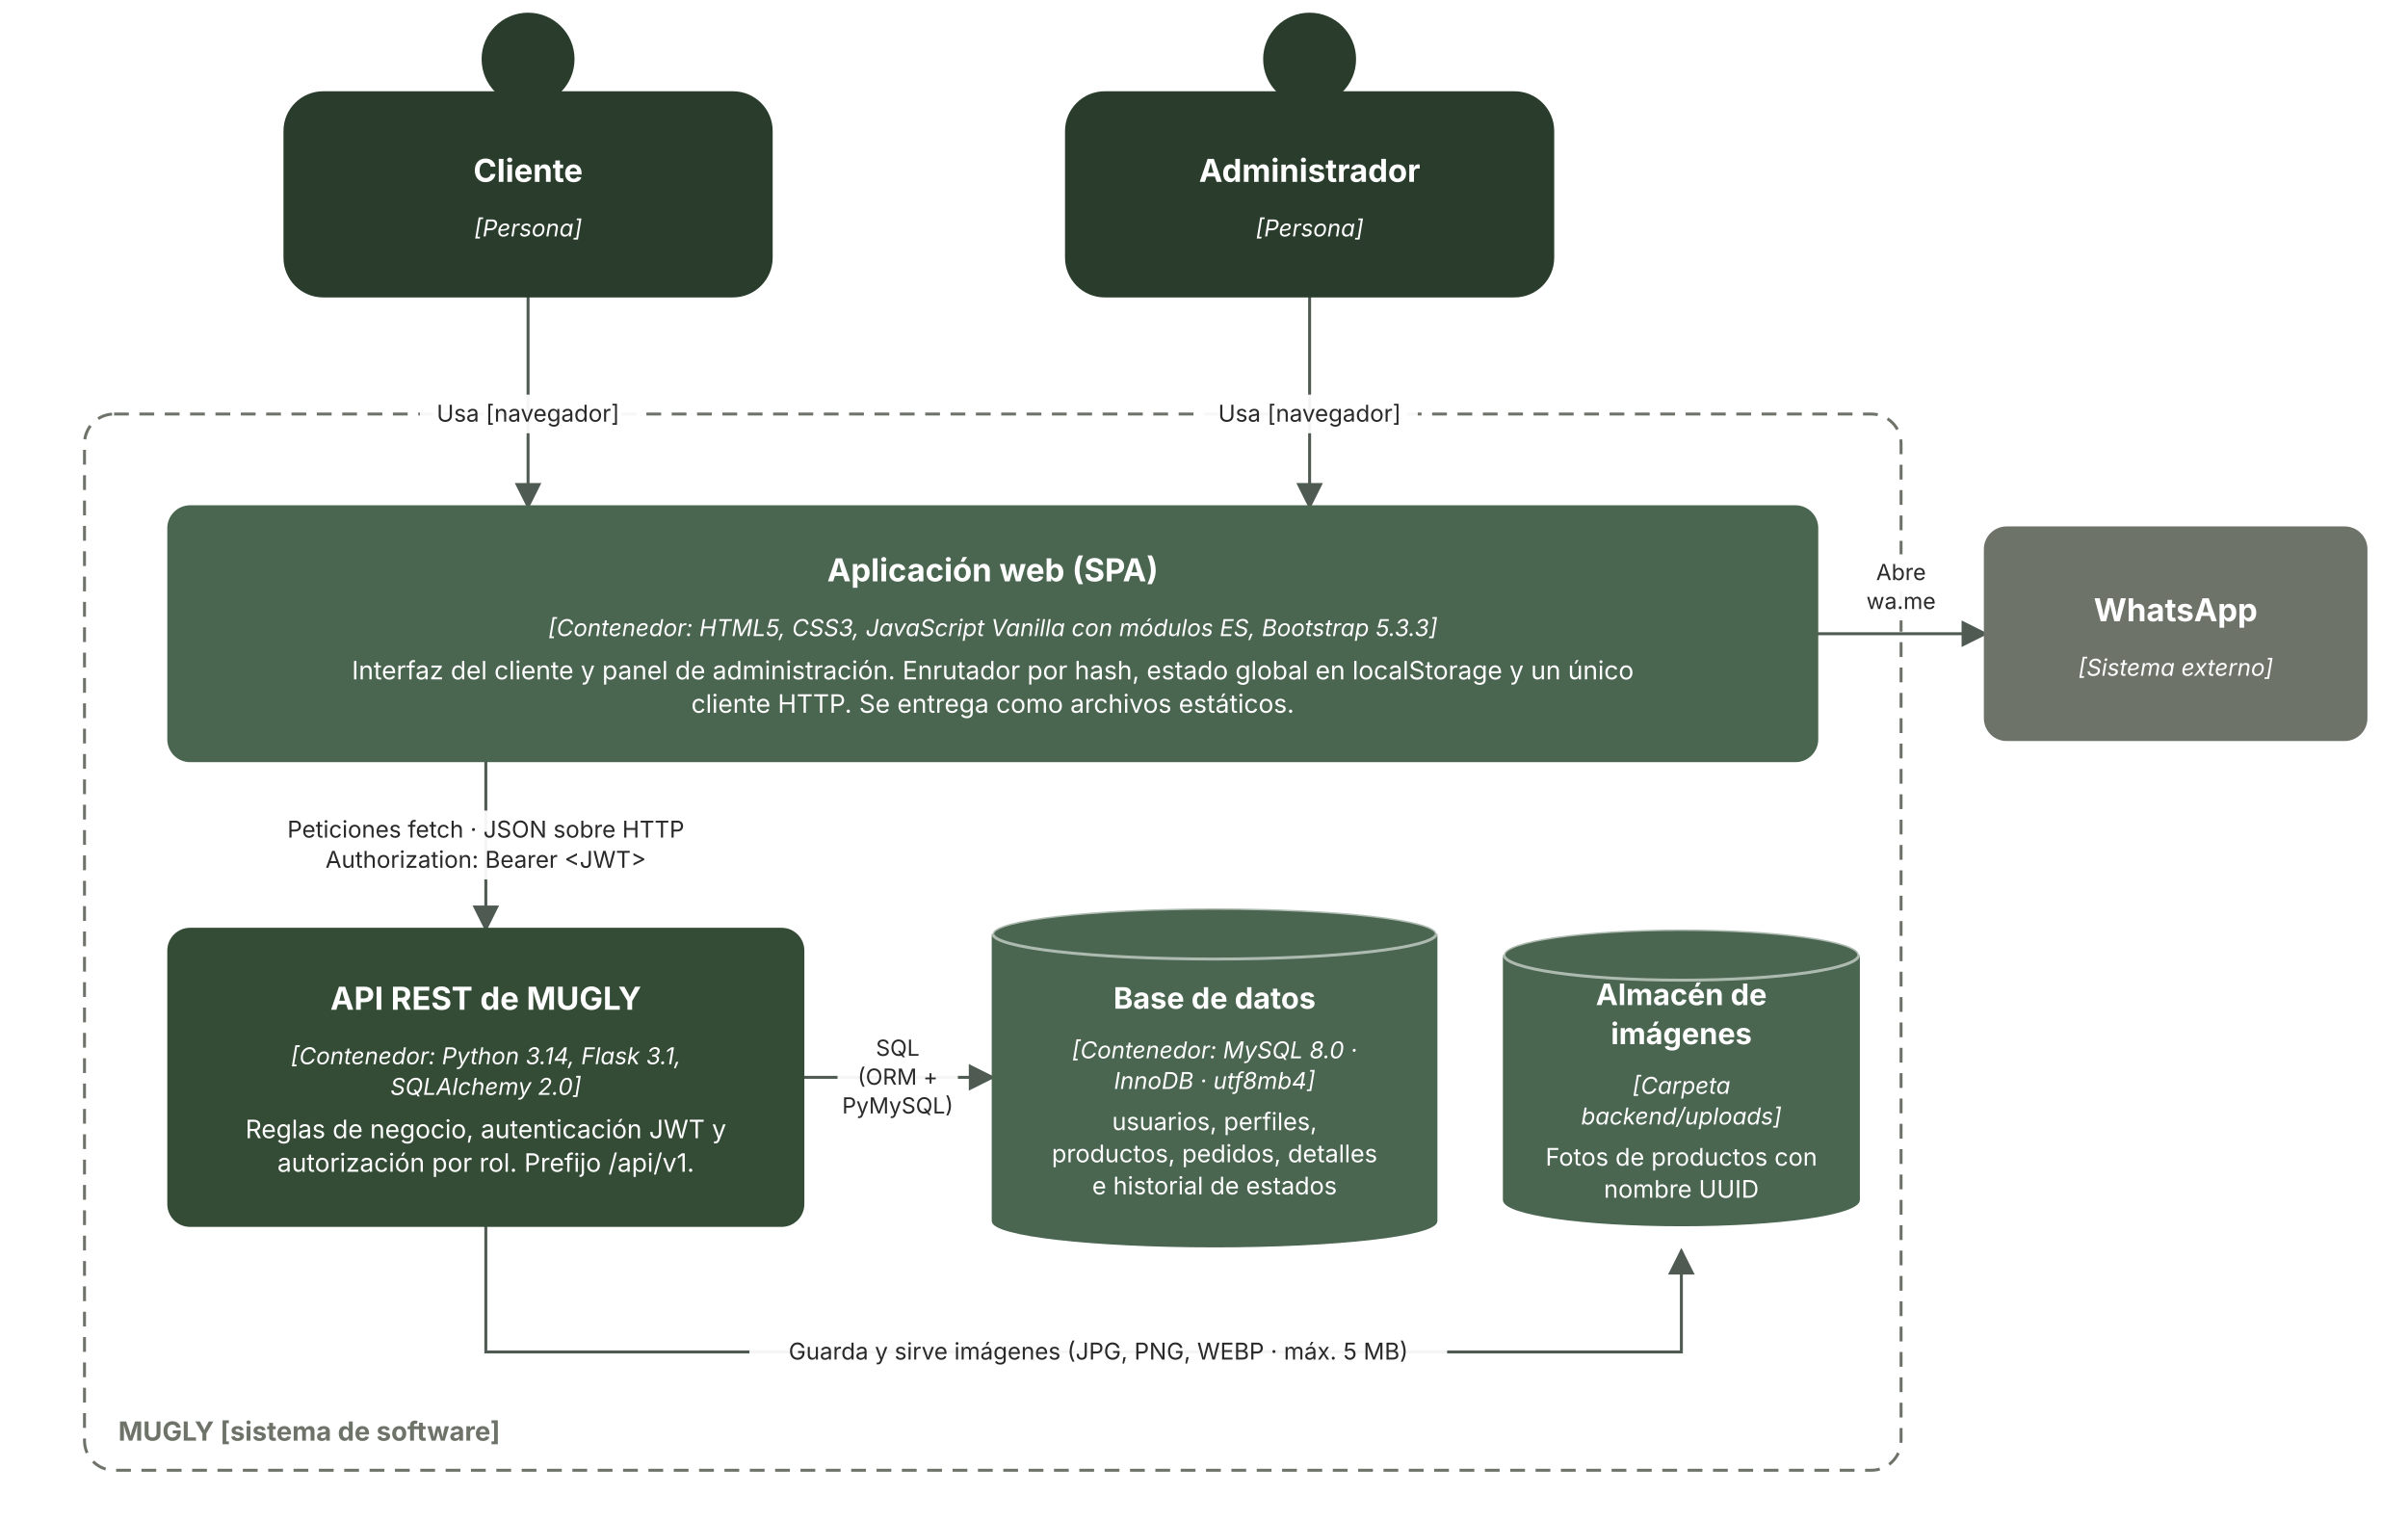
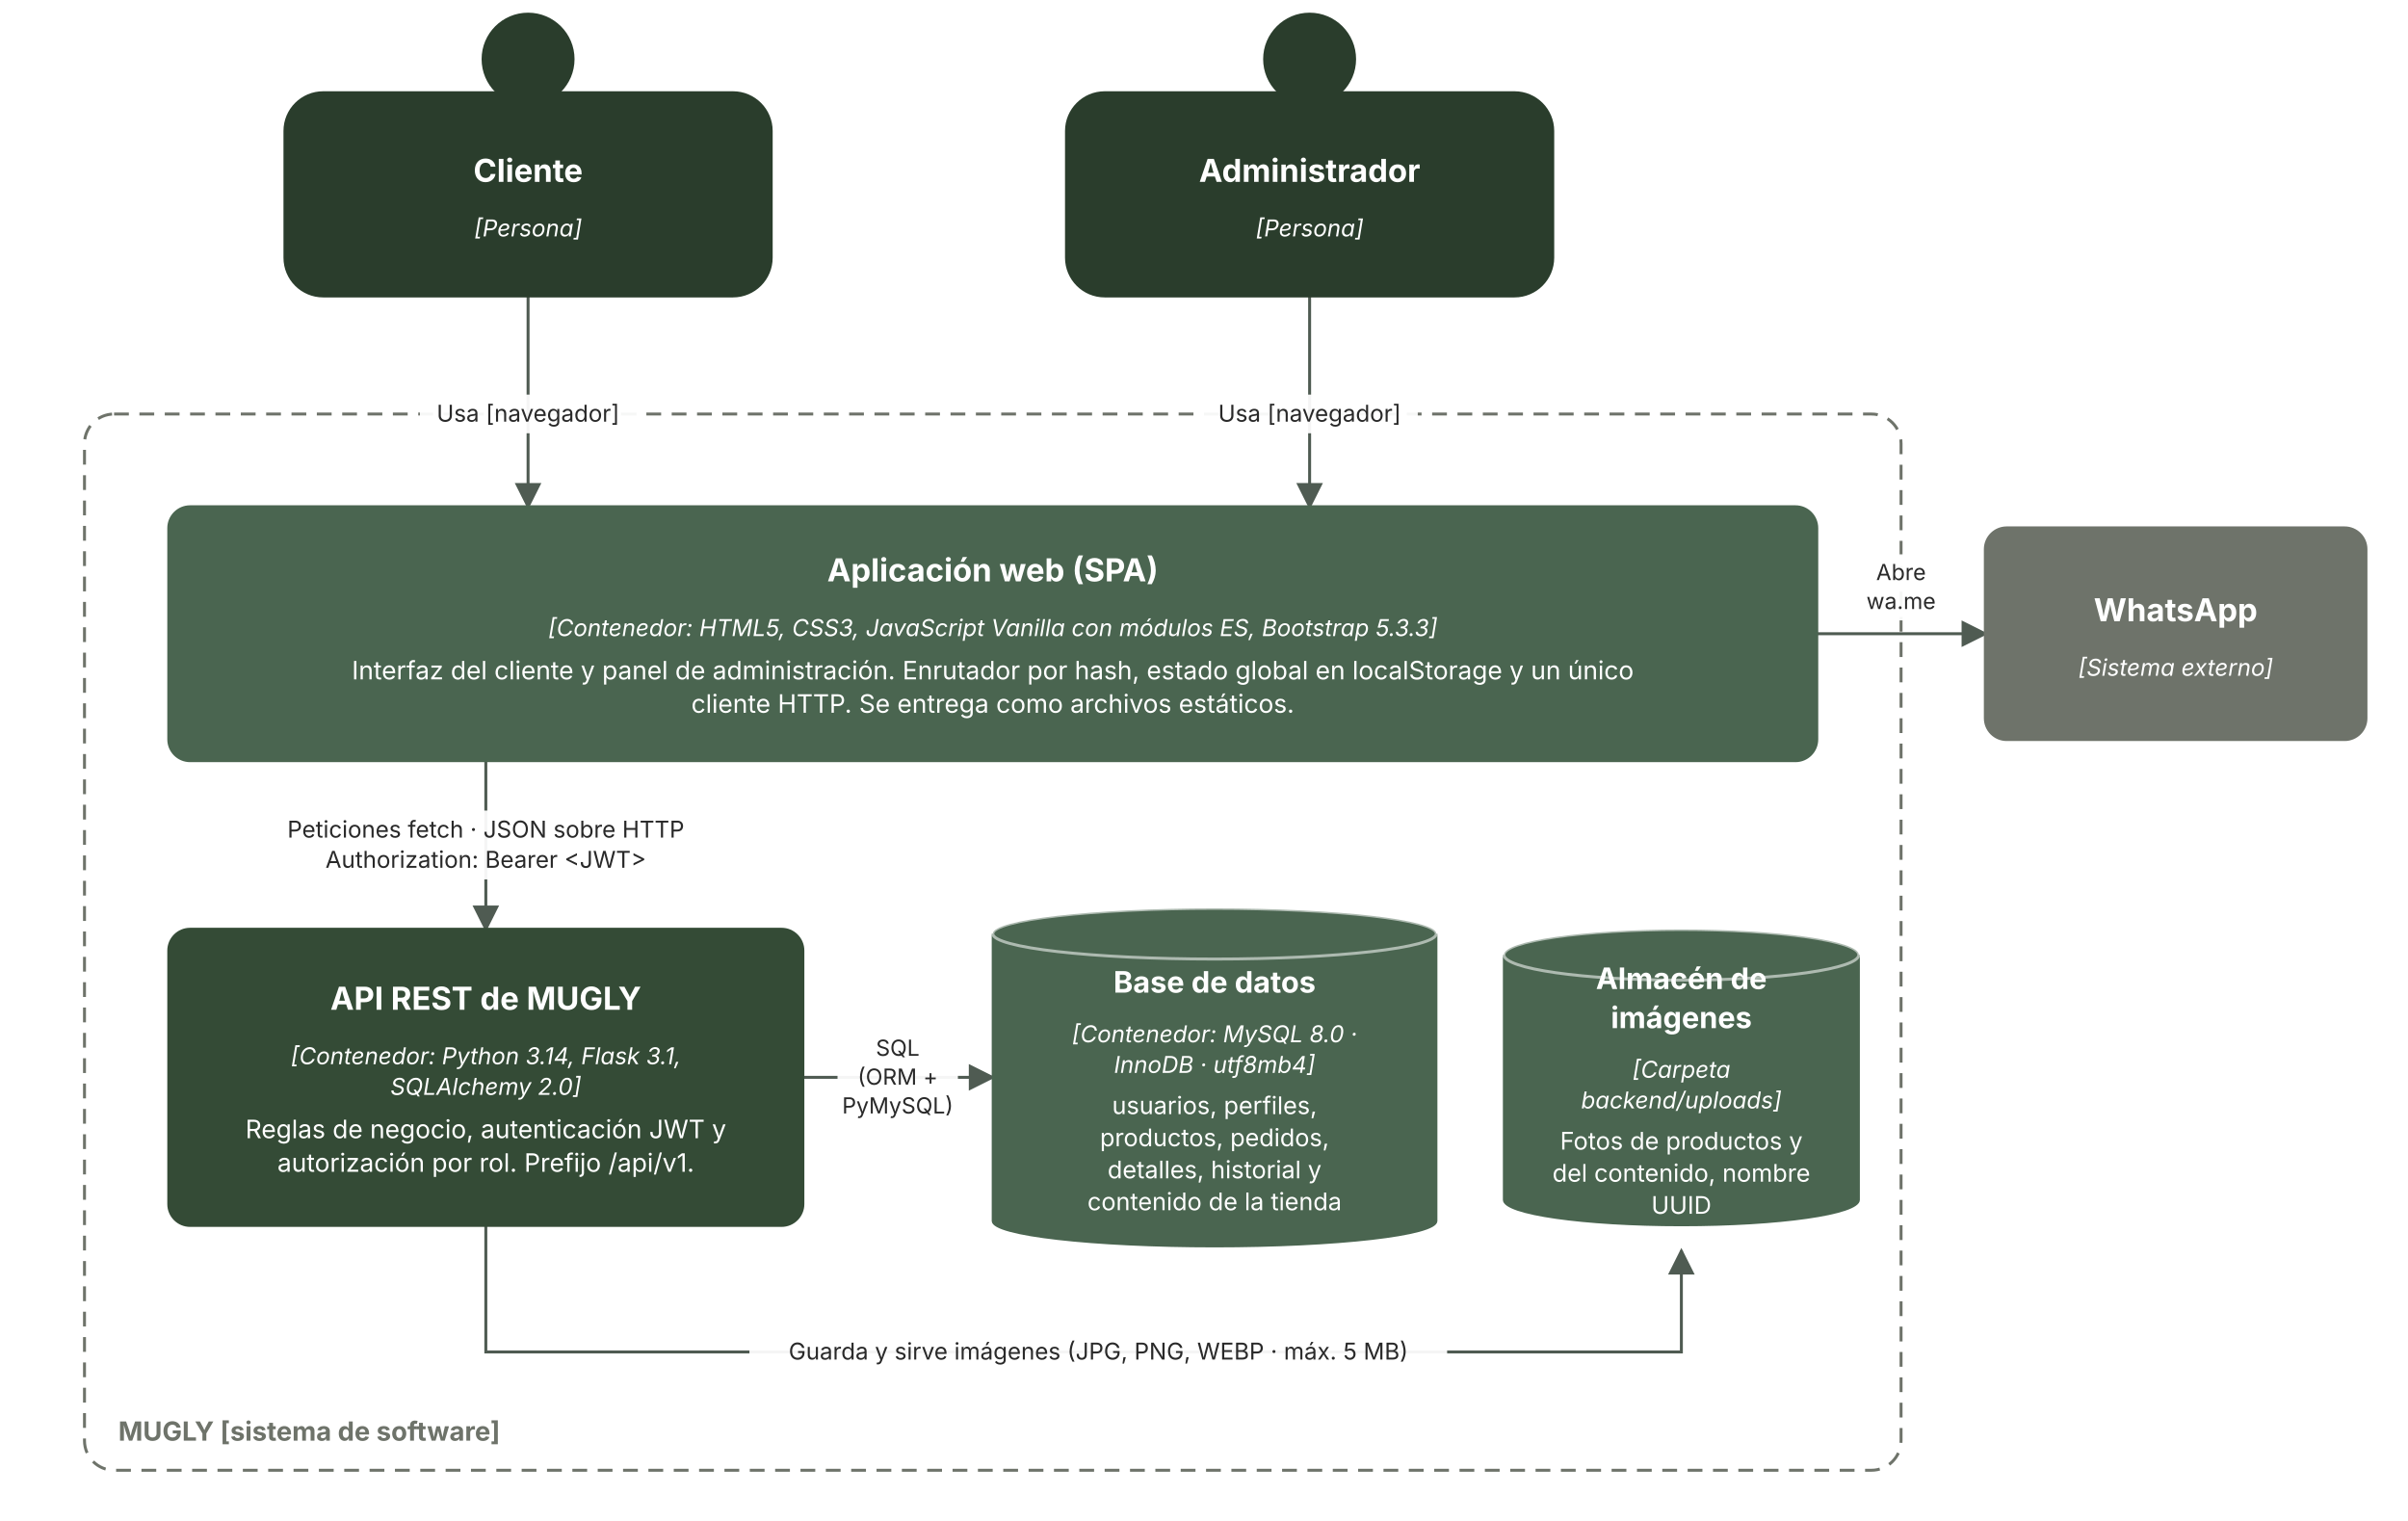
<svg xmlns="http://www.w3.org/2000/svg" viewBox="0 0 1140 720" role="img" aria-label="C4 nivel 2: diagrama de contenedores de MUGLY" font-family="Inter, 'Segoe UI', Roboto, Arial, sans-serif">
  <defs>
    <marker id="c4_contenedores-flecha" viewBox="0 0 10 10" refX="9" refY="5" markerWidth="9" markerHeight="9" orient="auto-start-reverse">
      <path d="M0,0 L10,5 L0,10 z" fill="#4F5B52" />
    </marker>
    <marker id="c4_contenedores-abierta" viewBox="0 0 10 10" refX="9" refY="5" markerWidth="10" markerHeight="10" orient="auto-start-reverse">
      <path d="M0,0 L10,5 L0,10" fill="none" stroke="#4F5B52" stroke-width="1.3" />
    </marker>
    <marker id="c4_contenedores-rombo" viewBox="0 0 16 10" refX="1" refY="5" markerWidth="16" markerHeight="10" orient="auto-start-reverse">
      <path d="M1,5 L8,1 L15,5 L8,9 z" fill="#4F5B52" />
    </marker>
  </defs>
  <rect width="1140" height="720" fill="#FFFFFF" />
  <rect x="40" y="196" width="860" height="500" rx="14" fill="none" stroke="#6E736A" stroke-width="1.4" stroke-dasharray="7 5" />
  <text x="56.0" y="682.0" font-family="Inter, 'Segoe UI', Roboto, Arial, sans-serif" font-size="12.5" font-weight="700" fill="#6E736A" text-anchor="start">MUGLY [sistema de software]</text>
  <path d="M250,140 L250,240" fill="none" stroke="#4F5B52" stroke-width="1.4" marker-end="url(#c4_contenedores-flecha)" />
  <path d="M620,140 L620,240" fill="none" stroke="#4F5B52" stroke-width="1.4" marker-end="url(#c4_contenedores-flecha)" />
  <path d="M230,360 L230,440" fill="none" stroke="#4F5B52" stroke-width="1.4" marker-end="url(#c4_contenedores-flecha)" />
  <path d="M380,510 L470,510" fill="none" stroke="#4F5B52" stroke-width="1.4" marker-end="url(#c4_contenedores-flecha)" />
  <path d="M230,580 L230,640 L796,640 L796,592" fill="none" stroke="#4F5B52" stroke-width="1.4" marker-end="url(#c4_contenedores-flecha)" />
  <path d="M860,300 L940,300" fill="none" stroke="#4F5B52" stroke-width="1.4" marker-end="url(#c4_contenedores-flecha)" />
  <circle cx="250" cy="28" r="22" fill="#2A3D2C" />
  <rect x="135.0" y="44" width="230" height="96" rx="18" fill="#2A3D2C" stroke="#2A3D2C" stroke-width="1.6" />
  <circle cx="620" cy="28" r="22" fill="#2A3D2C" />
  <rect x="505.0" y="44" width="230" height="96" rx="18" fill="#2A3D2C" stroke="#2A3D2C" stroke-width="1.6" />
  <rect x="80" y="240" width="780" height="120" rx="10" fill="#4A6550" stroke="#4A6550" stroke-width="1.6" />
  <rect x="80" y="440" width="300" height="140" rx="10" fill="#344B36" stroke="#344B36" stroke-width="1.6" />
  <path d="M470,442 a105.0,12 0 0,0 210,0 v136 a105.0,12 0 0,1 -210,0 z" fill="#4A6550" stroke="#4A6550" />
  <ellipse cx="575.0" cy="442" rx="105.0" ry="12" fill="#4A6550" stroke="#FFFFFF" stroke-opacity=".55" stroke-width="1.4" />
  <path d="M712,452 a84.0,12 0 0,0 168,0 v116 a84.0,12 0 0,1 -168,0 z" fill="#4A6550" stroke="#4A6550" />
  <ellipse cx="796.0" cy="452" rx="84.0" ry="12" fill="#4A6550" stroke="#FFFFFF" stroke-opacity=".55" stroke-width="1.4" />
  <rect x="940" y="250" width="180" height="100" rx="10" fill="#6E736A" stroke="#6E736A" stroke-width="1.6" />
  <text x="250.0" y="86.1" font-family="Inter, 'Segoe UI', Roboto, Arial, sans-serif" font-size="15" font-weight="700" fill="#FFFFFF" text-anchor="middle">Cliente</text>
  <text x="250.0" y="111.9" font-family="Inter, 'Segoe UI', Roboto, Arial, sans-serif" font-size="11" font-weight="400" fill="#FFFFFF" text-anchor="middle" font-style="italic">[Persona]</text>
  <text x="620.0" y="86.1" font-family="Inter, 'Segoe UI', Roboto, Arial, sans-serif" font-size="15" font-weight="700" fill="#FFFFFF" text-anchor="middle">Administrador</text>
  <text x="620.0" y="111.9" font-family="Inter, 'Segoe UI', Roboto, Arial, sans-serif" font-size="11" font-weight="400" fill="#FFFFFF" text-anchor="middle" font-style="italic">[Persona]</text>
  <text x="470.0" y="275.2" font-family="Inter, 'Segoe UI', Roboto, Arial, sans-serif" font-size="15" font-weight="700" fill="#FFFFFF" text-anchor="middle">Aplicación web (SPA)</text>
  <text x="470.0" y="301.1" font-family="Inter, 'Segoe UI', Roboto, Arial, sans-serif" font-size="11" font-weight="400" fill="#FFFFFF" text-anchor="middle" font-style="italic">[Contenedor: HTML5, CSS3, JavaScript Vanilla con módulos ES, Bootstrap 5.3.3]</text>
  <text x="470.0" y="321.6" font-family="Inter, 'Segoe UI', Roboto, Arial, sans-serif" font-size="12" font-weight="400" fill="#FFFFFF" text-anchor="middle">Interfaz del cliente y panel de administración. Enrutador por hash, estado global en localStorage y un único</text>
  <text x="470.0" y="337.4" font-family="Inter, 'Segoe UI', Roboto, Arial, sans-serif" font-size="12" font-weight="400" fill="#FFFFFF" text-anchor="middle">cliente HTTP. Se entrega como archivos estáticos.</text>
  <text x="230.0" y="478.0" font-family="Inter, 'Segoe UI', Roboto, Arial, sans-serif" font-size="15" font-weight="700" fill="#FFFFFF" text-anchor="middle">API REST de MUGLY</text>
  <text x="230.0" y="503.8" font-family="Inter, 'Segoe UI', Roboto, Arial, sans-serif" font-size="11" font-weight="400" fill="#FFFFFF" text-anchor="middle" font-style="italic">[Contenedor: Python 3.14, Flask 3.1,</text>
  <text x="230.0" y="518.3" font-family="Inter, 'Segoe UI', Roboto, Arial, sans-serif" font-size="11" font-weight="400" fill="#FFFFFF" text-anchor="middle" font-style="italic">SQLAlchemy 2.0]</text>
  <text x="230.0" y="538.8" font-family="Inter, 'Segoe UI', Roboto, Arial, sans-serif" font-size="12" font-weight="400" fill="#FFFFFF" text-anchor="middle">Reglas de negocio, autenticación JWT y</text>
  <text x="230.0" y="554.7" font-family="Inter, 'Segoe UI', Roboto, Arial, sans-serif" font-size="12" font-weight="400" fill="#FFFFFF" text-anchor="middle">autorización por rol. Prefijo /api/v1.</text>
-   <text x="575.0" y="477.5" font-family="Inter, 'Segoe UI', Roboto, Arial, sans-serif" font-size="14" font-weight="700" fill="#FFFFFF" text-anchor="middle">Base de datos</text>
-   <text x="575.0" y="501.0" font-family="Inter, 'Segoe UI', Roboto, Arial, sans-serif" font-size="11" font-weight="400" fill="#FFFFFF" text-anchor="middle" font-style="italic">[Contenedor: MySQL 8.0 ·</text>
-   <text x="575.0" y="515.5" font-family="Inter, 'Segoe UI', Roboto, Arial, sans-serif" font-size="11" font-weight="400" fill="#FFFFFF" text-anchor="middle" font-style="italic">InnoDB · utf8mb4]</text>
-   <text x="575.0" y="535.0" font-family="Inter, 'Segoe UI', Roboto, Arial, sans-serif" font-size="11.5" font-weight="400" fill="#FFFFFF" text-anchor="middle">usuarios, perfiles,</text>
-   <text x="575.0" y="550.2" font-family="Inter, 'Segoe UI', Roboto, Arial, sans-serif" font-size="11.5" font-weight="400" fill="#FFFFFF" text-anchor="middle">productos, pedidos, detalles</text>
-   <text x="575.0" y="565.4" font-family="Inter, 'Segoe UI', Roboto, Arial, sans-serif" font-size="11.5" font-weight="400" fill="#FFFFFF" text-anchor="middle">e historial de estados</text>
-   <text x="796.0" y="475.8" font-family="Inter, 'Segoe UI', Roboto, Arial, sans-serif" font-size="14" font-weight="700" fill="#FFFFFF" text-anchor="middle">Almacén de</text>
-   <text x="796.0" y="494.3" font-family="Inter, 'Segoe UI', Roboto, Arial, sans-serif" font-size="14" font-weight="700" fill="#FFFFFF" text-anchor="middle">imágenes</text>
-   <text x="796.0" y="517.8" font-family="Inter, 'Segoe UI', Roboto, Arial, sans-serif" font-size="11" font-weight="400" fill="#FFFFFF" text-anchor="middle" font-style="italic">[Carpeta</text>
-   <text x="796.0" y="532.3" font-family="Inter, 'Segoe UI', Roboto, Arial, sans-serif" font-size="11" font-weight="400" fill="#FFFFFF" text-anchor="middle" font-style="italic">backend/uploads]</text>
-   <text x="796.0" y="551.8" font-family="Inter, 'Segoe UI', Roboto, Arial, sans-serif" font-size="11.5" font-weight="400" fill="#FFFFFF" text-anchor="middle">Fotos de productos con</text>
-   <text x="796.0" y="567.0" font-family="Inter, 'Segoe UI', Roboto, Arial, sans-serif" font-size="11.5" font-weight="400" fill="#FFFFFF" text-anchor="middle">nombre UUID</text>
+   <text x="575.0" y="469.9" font-family="Inter, 'Segoe UI', Roboto, Arial, sans-serif" font-size="14" font-weight="700" fill="#FFFFFF" text-anchor="middle">Base de datos</text>
+   <text x="575.0" y="493.4" font-family="Inter, 'Segoe UI', Roboto, Arial, sans-serif" font-size="11" font-weight="400" fill="#FFFFFF" text-anchor="middle" font-style="italic">[Contenedor: MySQL 8.0 ·</text>
+   <text x="575.0" y="507.9" font-family="Inter, 'Segoe UI', Roboto, Arial, sans-serif" font-size="11" font-weight="400" fill="#FFFFFF" text-anchor="middle" font-style="italic">InnoDB · utf8mb4]</text>
+   <text x="575.0" y="527.4" font-family="Inter, 'Segoe UI', Roboto, Arial, sans-serif" font-size="11.5" font-weight="400" fill="#FFFFFF" text-anchor="middle">usuarios, perfiles,</text>
+   <text x="575.0" y="542.6" font-family="Inter, 'Segoe UI', Roboto, Arial, sans-serif" font-size="11.5" font-weight="400" fill="#FFFFFF" text-anchor="middle">productos, pedidos,</text>
+   <text x="575.0" y="557.8" font-family="Inter, 'Segoe UI', Roboto, Arial, sans-serif" font-size="11.5" font-weight="400" fill="#FFFFFF" text-anchor="middle">detalles, historial y</text>
+   <text x="575.0" y="572.9" font-family="Inter, 'Segoe UI', Roboto, Arial, sans-serif" font-size="11.5" font-weight="400" fill="#FFFFFF" text-anchor="middle">contenido de la tienda</text>
+   <text x="796.0" y="468.2" font-family="Inter, 'Segoe UI', Roboto, Arial, sans-serif" font-size="14" font-weight="700" fill="#FFFFFF" text-anchor="middle">Almacén de</text>
+   <text x="796.0" y="486.7" font-family="Inter, 'Segoe UI', Roboto, Arial, sans-serif" font-size="14" font-weight="700" fill="#FFFFFF" text-anchor="middle">imágenes</text>
+   <text x="796.0" y="510.2" font-family="Inter, 'Segoe UI', Roboto, Arial, sans-serif" font-size="11" font-weight="400" fill="#FFFFFF" text-anchor="middle" font-style="italic">[Carpeta</text>
+   <text x="796.0" y="524.7" font-family="Inter, 'Segoe UI', Roboto, Arial, sans-serif" font-size="11" font-weight="400" fill="#FFFFFF" text-anchor="middle" font-style="italic">backend/uploads]</text>
+   <text x="796.0" y="544.2" font-family="Inter, 'Segoe UI', Roboto, Arial, sans-serif" font-size="11.5" font-weight="400" fill="#FFFFFF" text-anchor="middle">Fotos de productos y</text>
+   <text x="796.0" y="559.4" font-family="Inter, 'Segoe UI', Roboto, Arial, sans-serif" font-size="11.5" font-weight="400" fill="#FFFFFF" text-anchor="middle">del contenido, nombre</text>
+   <text x="796.0" y="574.6" font-family="Inter, 'Segoe UI', Roboto, Arial, sans-serif" font-size="11.5" font-weight="400" fill="#FFFFFF" text-anchor="middle">UUID</text>
  <text x="1030.0" y="294.1" font-family="Inter, 'Segoe UI', Roboto, Arial, sans-serif" font-size="15" font-weight="700" fill="#FFFFFF" text-anchor="middle">WhatsApp</text>
  <text x="1030.0" y="319.9" font-family="Inter, 'Segoe UI', Roboto, Arial, sans-serif" font-size="11" font-weight="400" fill="#FFFFFF" text-anchor="middle" font-style="italic">[Sistema externo]</text>
  <rect x="198.8" y="186.8" width="102.4" height="18.3" rx="4" fill="#FFFFFF" fill-opacity=".94" />
  <text x="250.0" y="199.6" font-family="Inter, 'Segoe UI', Roboto, Arial, sans-serif" font-size="11" font-weight="400" fill="#292929" text-anchor="middle">Usa [navegador]</text>
  <rect x="568.8" y="186.8" width="102.4" height="18.3" rx="4" fill="#FFFFFF" fill-opacity=".94" />
  <text x="620.0" y="199.6" font-family="Inter, 'Segoe UI', Roboto, Arial, sans-serif" font-size="11" font-weight="400" fill="#292929" text-anchor="middle">Usa [navegador]</text>
  <rect x="120.3" y="383.7" width="219.4" height="32.6" rx="4" fill="#FFFFFF" fill-opacity=".94" />
  <text x="230.0" y="396.5" font-family="Inter, 'Segoe UI', Roboto, Arial, sans-serif" font-size="11" font-weight="400" fill="#292929" text-anchor="middle">Peticiones fetch · JSON sobre HTTP</text>
  <text x="230.0" y="410.8" font-family="Inter, 'Segoe UI', Roboto, Arial, sans-serif" font-size="11" font-weight="400" fill="#292929" text-anchor="middle">Authorization: Bearer &lt;JWT&gt;</text>
  <rect x="396.5" y="487.5" width="57.0" height="45.0" rx="4" fill="#FFFFFF" fill-opacity=".94" />
  <text x="425.0" y="499.8" font-family="Inter, 'Segoe UI', Roboto, Arial, sans-serif" font-size="10.5" font-weight="400" fill="#292929" text-anchor="middle">SQL</text>
  <text x="425.0" y="513.5" font-family="Inter, 'Segoe UI', Roboto, Arial, sans-serif" font-size="10.5" font-weight="400" fill="#292929" text-anchor="middle">(ORM +</text>
  <text x="425.0" y="527.1" font-family="Inter, 'Segoe UI', Roboto, Arial, sans-serif" font-size="10.5" font-weight="400" fill="#292929" text-anchor="middle">PyMySQL)</text>
  <rect x="354.8" y="630.9" width="330.3" height="18.3" rx="4" fill="#FFFFFF" fill-opacity=".94" />
  <text x="520.0" y="643.6" font-family="Inter, 'Segoe UI', Roboto, Arial, sans-serif" font-size="11" font-weight="400" fill="#292929" text-anchor="middle">Guarda y sirve imágenes (JPG, PNG, WEBP · máx. 5 MB)</text>
  <rect x="880.3" y="262.4" width="39.4" height="31.3" rx="4" fill="#FFFFFF" fill-opacity=".94" />
  <text x="900.0" y="274.6" font-family="Inter, 'Segoe UI', Roboto, Arial, sans-serif" font-size="10.5" font-weight="400" fill="#292929" text-anchor="middle">Abre</text>
  <text x="900.0" y="288.3" font-family="Inter, 'Segoe UI', Roboto, Arial, sans-serif" font-size="10.5" font-weight="400" fill="#292929" text-anchor="middle">wa.me</text>
</svg>
